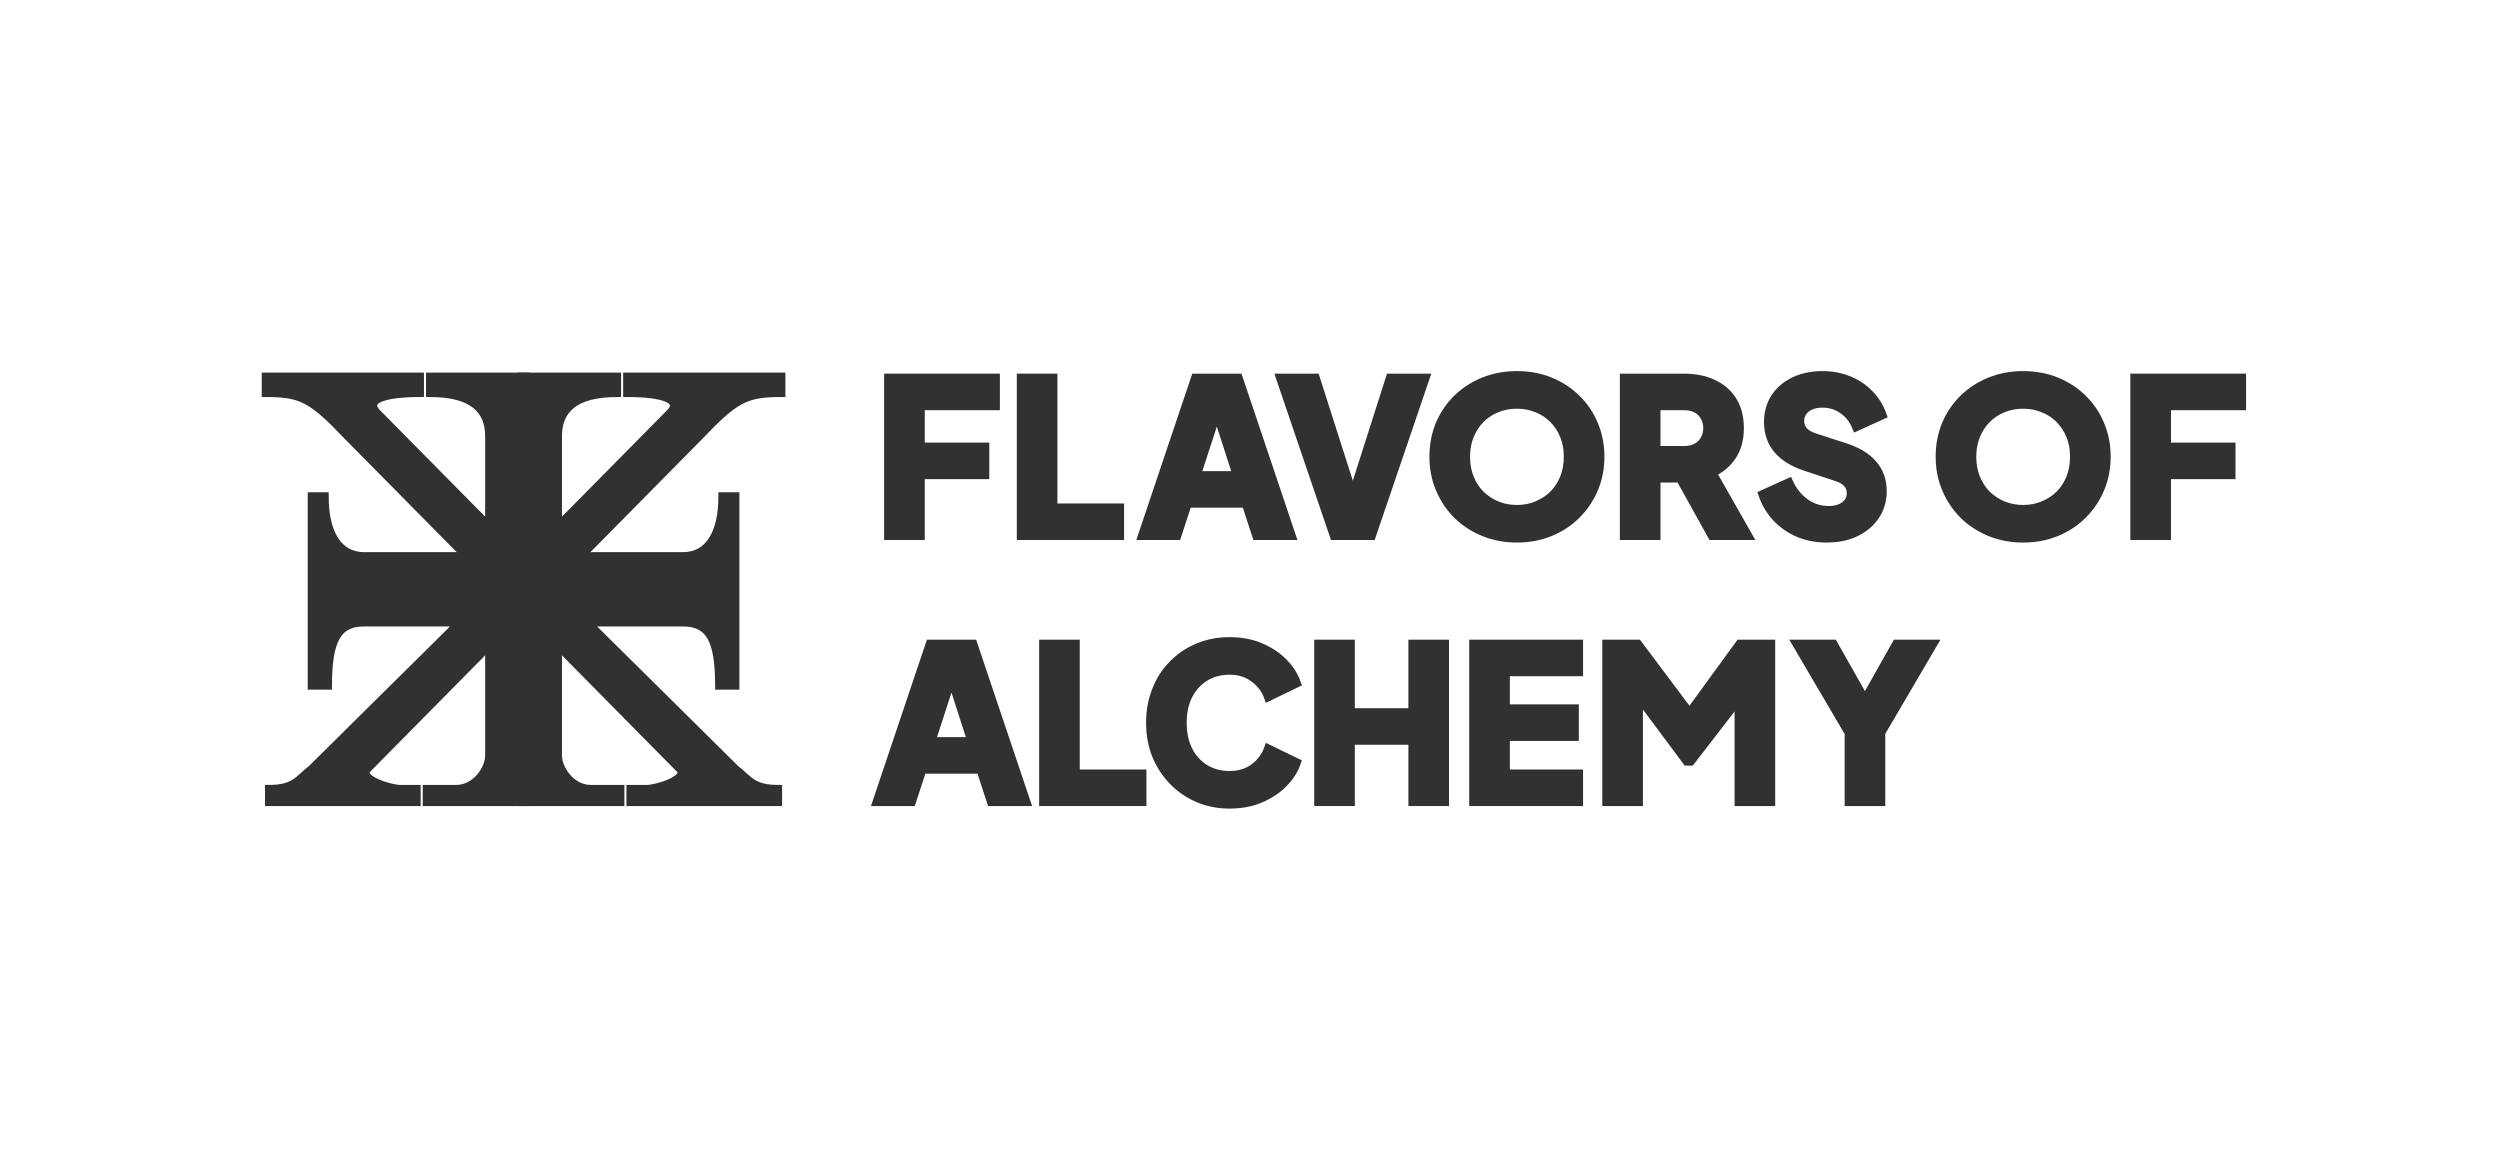
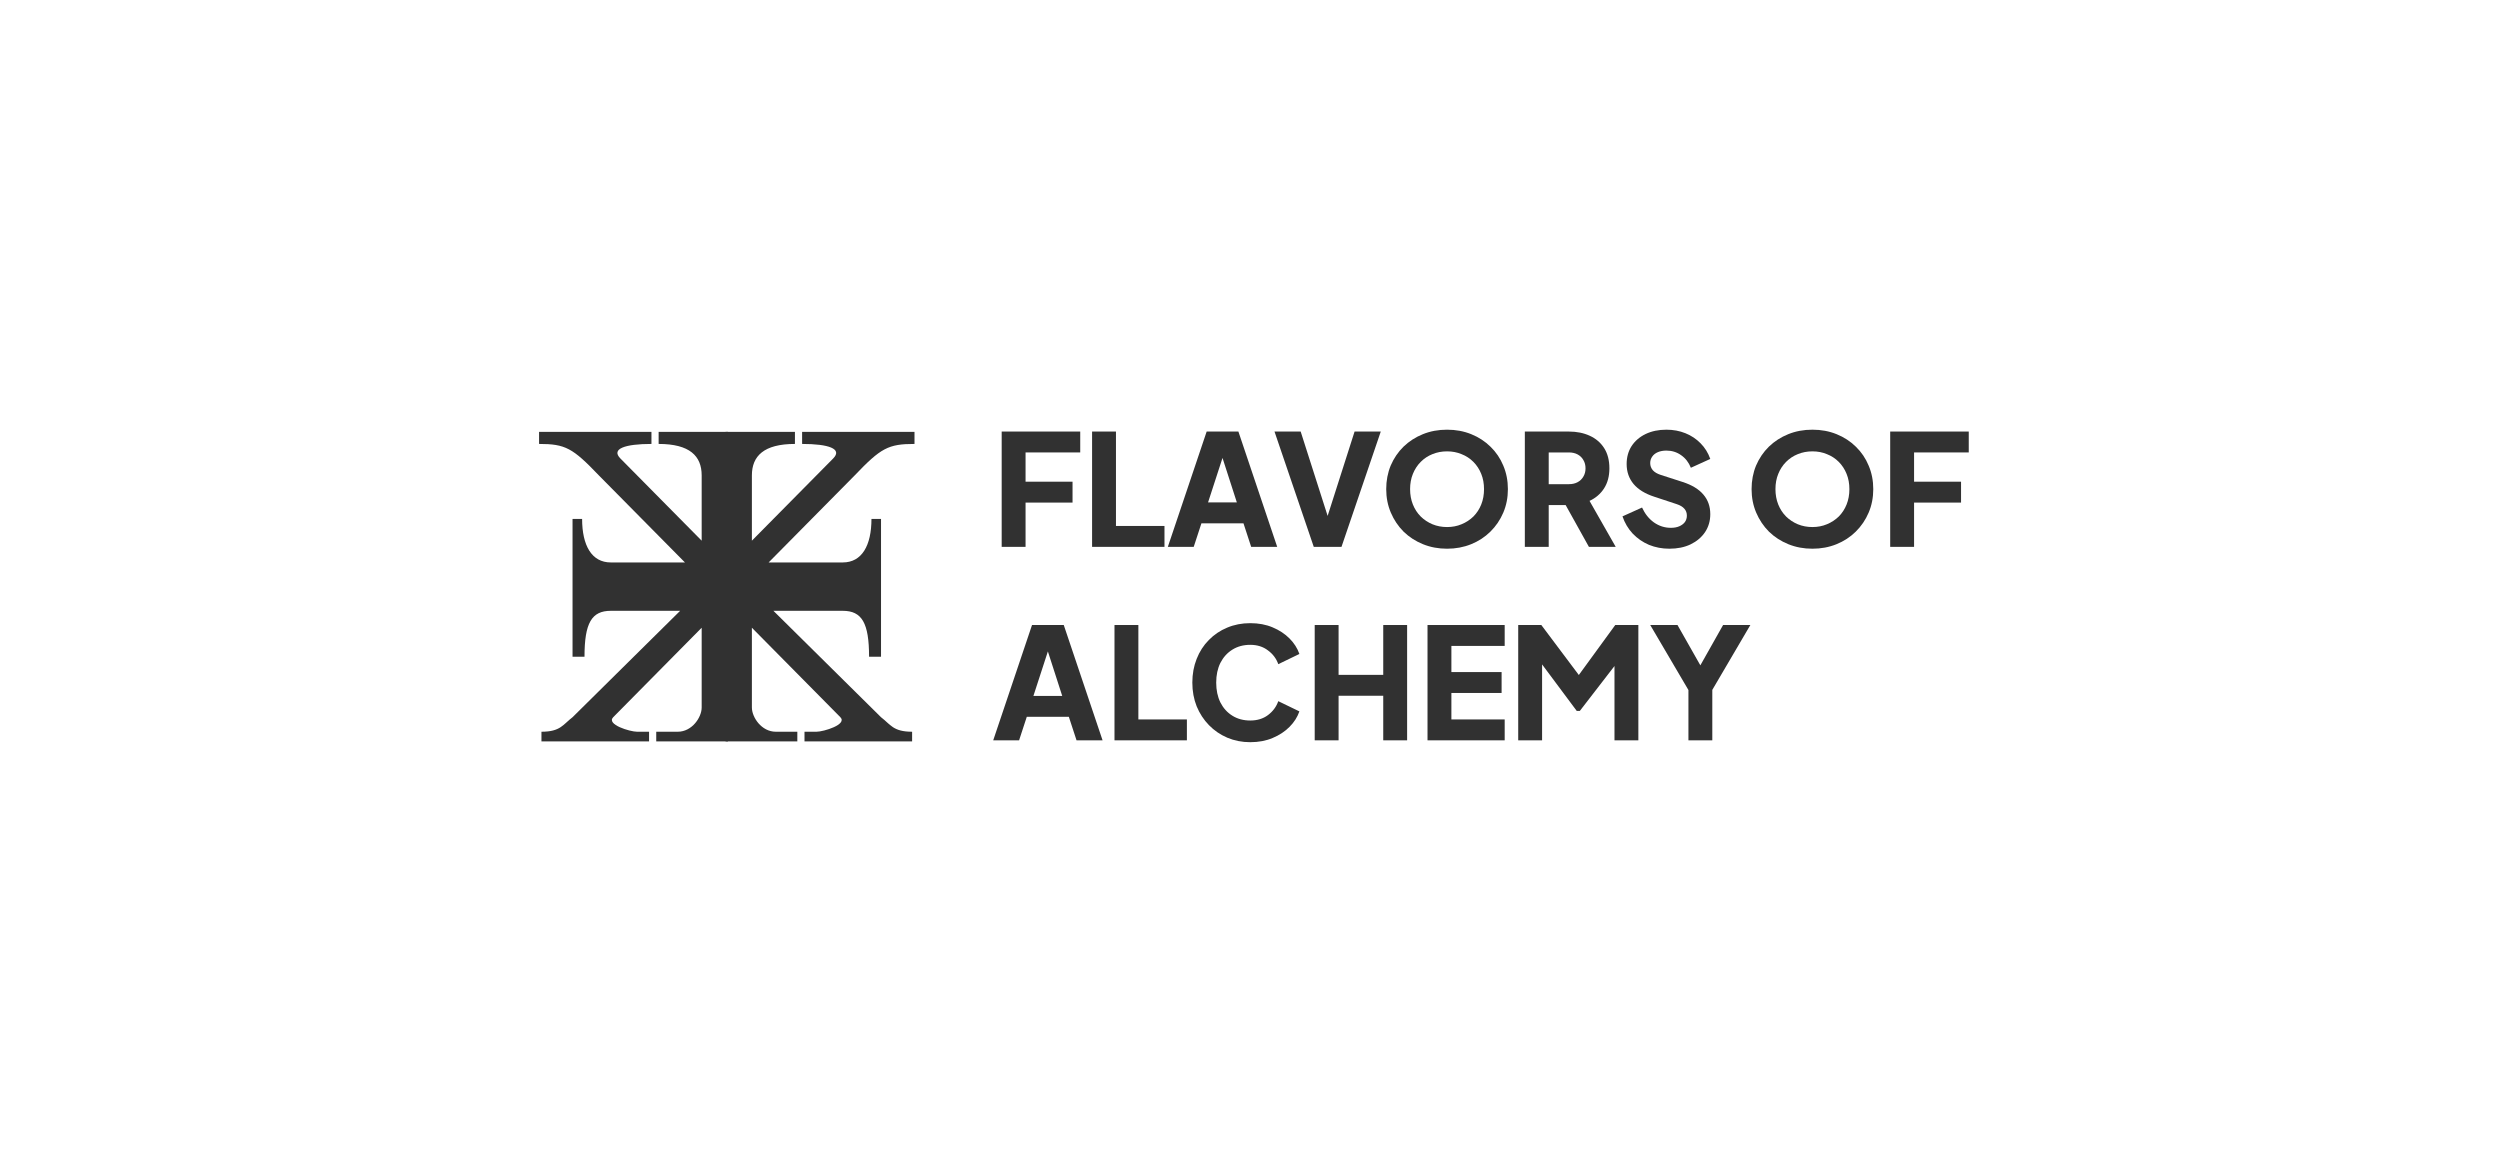
<svg xmlns="http://www.w3.org/2000/svg" width="320" height="150" viewBox="0 0 320 150" fill="none">
-   <path d="M113.669 68.622V48.327H127.484V52.005H117.868V57.153H126.13V60.831H117.868V68.622H113.669Z" fill="#313131" />
-   <path d="M130.652 68.622V48.327H134.85V64.944H143.383V68.622H130.652Z" fill="#313131" />
-   <path d="M146.143 68.622L152.97 48.327H158.55L165.376 68.622H160.798L159.444 64.481H152.049L150.694 68.622H146.143ZM153.213 60.803H158.279L155.191 51.215H156.329L153.213 60.803Z" fill="#313131" />
-   <path d="M170.723 68.622L163.816 48.327H168.421L173.622 64.617H172.701L177.902 48.327H182.507L175.599 68.622H170.723Z" fill="#313131" />
-   <path d="M194.166 68.948C192.649 68.948 191.24 68.685 189.94 68.159C188.64 67.632 187.502 66.896 186.527 65.952C185.569 64.989 184.82 63.873 184.278 62.601C183.736 61.33 183.466 59.95 183.466 58.461C183.466 56.971 183.727 55.591 184.251 54.32C184.793 53.049 185.542 51.941 186.499 50.996C187.475 50.052 188.612 49.317 189.913 48.79C191.213 48.263 192.631 48 194.166 48C195.701 48 197.118 48.263 198.419 48.79C199.719 49.317 200.848 50.052 201.805 50.996C202.78 51.941 203.529 53.049 204.053 54.32C204.595 55.591 204.866 56.971 204.866 58.461C204.866 59.95 204.595 61.33 204.053 62.601C203.511 63.873 202.753 64.989 201.778 65.952C200.821 66.896 199.692 67.632 198.392 68.159C197.091 68.685 195.683 68.948 194.166 68.948ZM194.166 65.135C195.087 65.135 195.936 64.971 196.712 64.644C197.507 64.317 198.202 63.864 198.798 63.282C199.394 62.683 199.854 61.975 200.179 61.157C200.505 60.34 200.667 59.441 200.667 58.461C200.667 57.48 200.505 56.59 200.179 55.791C199.854 54.974 199.394 54.266 198.798 53.666C198.202 53.067 197.507 52.613 196.712 52.304C195.936 51.977 195.087 51.814 194.166 51.814C193.245 51.814 192.387 51.977 191.592 52.304C190.816 52.613 190.129 53.067 189.533 53.666C188.938 54.266 188.477 54.974 188.152 55.791C187.827 56.59 187.664 57.48 187.664 58.461C187.664 59.441 187.827 60.34 188.152 61.157C188.477 61.975 188.938 62.683 189.533 63.282C190.129 63.864 190.816 64.317 191.592 64.644C192.387 64.971 193.245 65.135 194.166 65.135Z" fill="#313131" />
-   <path d="M207.844 68.622V48.327H215.564C216.955 48.327 218.183 48.572 219.248 49.062C220.332 49.553 221.181 50.279 221.795 51.242C222.409 52.204 222.716 53.394 222.716 54.81C222.716 56.191 222.4 57.371 221.768 58.352C221.135 59.314 220.287 60.041 219.221 60.531L223.826 68.622H219.113L214.128 59.659L216.837 61.267H212.043V68.622H207.844ZM212.043 57.589H215.591C216.187 57.589 216.702 57.471 217.135 57.235C217.569 56.999 217.903 56.672 218.138 56.254C218.39 55.836 218.517 55.355 218.517 54.81C218.517 54.247 218.39 53.757 218.138 53.339C217.903 52.922 217.569 52.595 217.135 52.359C216.702 52.123 216.187 52.005 215.591 52.005H212.043V57.589Z" fill="#313131" />
-   <path d="M233.795 68.948C232.531 68.948 231.339 68.722 230.219 68.267C229.118 67.795 228.16 67.132 227.348 66.279C226.553 65.425 225.957 64.417 225.56 63.255L229 61.702C229.506 62.81 230.201 63.682 231.086 64.317C231.989 64.953 232.982 65.271 234.066 65.271C234.644 65.271 235.14 65.18 235.556 64.999C235.971 64.817 236.296 64.572 236.531 64.263C236.766 63.936 236.883 63.555 236.883 63.119C236.883 62.647 236.739 62.247 236.45 61.92C236.161 61.575 235.709 61.303 235.095 61.103L231.14 59.795C229.533 59.269 228.323 58.524 227.51 57.562C226.698 56.581 226.291 55.41 226.291 54.047C226.291 52.849 226.58 51.796 227.158 50.888C227.754 49.98 228.576 49.271 229.623 48.763C230.689 48.254 231.908 48 233.28 48C234.49 48 235.61 48.209 236.639 48.627C237.669 49.044 238.554 49.635 239.294 50.397C240.052 51.16 240.621 52.077 241.001 53.149L237.587 54.701C237.208 53.757 236.639 53.022 235.881 52.495C235.122 51.95 234.255 51.678 233.28 51.678C232.72 51.678 232.224 51.768 231.79 51.95C231.357 52.132 231.023 52.395 230.788 52.74C230.553 53.067 230.436 53.448 230.436 53.884C230.436 54.356 230.589 54.774 230.896 55.137C231.203 55.482 231.664 55.755 232.278 55.954L236.152 57.208C237.777 57.734 238.987 58.47 239.782 59.414C240.594 60.358 241.001 61.512 241.001 62.874C241.001 64.054 240.694 65.108 240.08 66.034C239.466 66.942 238.617 67.659 237.533 68.186C236.468 68.694 235.222 68.948 233.795 68.948Z" fill="#313131" />
-   <path d="M258.965 68.948C257.448 68.948 256.039 68.685 254.739 68.159C253.439 67.632 252.301 66.896 251.326 65.952C250.368 64.989 249.619 63.873 249.077 62.601C248.535 61.33 248.265 59.95 248.265 58.461C248.265 56.971 248.526 55.591 249.05 54.32C249.592 53.049 250.341 51.941 251.298 50.996C252.274 50.052 253.411 49.317 254.712 48.79C256.012 48.263 257.43 48 258.965 48C260.5 48 261.917 48.263 263.218 48.79C264.518 49.317 265.647 50.052 266.604 50.996C267.579 51.941 268.329 53.049 268.852 54.32C269.394 55.591 269.665 56.971 269.665 58.461C269.665 59.95 269.394 61.33 268.852 62.601C268.31 63.873 267.552 64.989 266.577 65.952C265.62 66.896 264.491 67.632 263.191 68.159C261.89 68.685 260.482 68.948 258.965 68.948ZM258.965 65.135C259.886 65.135 260.735 64.971 261.511 64.644C262.306 64.317 263.001 63.864 263.597 63.282C264.193 62.683 264.653 61.975 264.978 61.157C265.304 60.34 265.466 59.441 265.466 58.461C265.466 57.48 265.304 56.59 264.978 55.791C264.653 54.974 264.193 54.266 263.597 53.666C263.001 53.067 262.306 52.613 261.511 52.304C260.735 51.977 259.886 51.814 258.965 51.814C258.044 51.814 257.186 51.977 256.391 52.304C255.615 52.613 254.928 53.067 254.332 53.666C253.737 54.266 253.276 54.974 252.951 55.791C252.626 56.59 252.463 57.48 252.463 58.461C252.463 59.441 252.626 60.34 252.951 61.157C253.276 61.975 253.737 62.683 254.332 63.282C254.928 63.864 255.615 64.317 256.391 64.644C257.186 64.971 258.044 65.135 258.965 65.135Z" fill="#313131" />
-   <path d="M273.185 68.622V48.327H287V52.005H277.383V57.153H285.646V60.831H277.383V68.622H273.185Z" fill="#313131" />
-   <path d="M112.179 102.673L119.006 82.378H124.586L131.412 102.673H126.834L125.48 98.532H118.085L116.73 102.673H112.179ZM119.249 94.855H124.315L121.227 85.266H122.365L119.249 94.855Z" fill="#313131" />
-   <path d="M133.51 102.673V82.378H137.708V98.996H146.242V102.673H133.51Z" fill="#313131" />
-   <path d="M157.384 103C155.94 103 154.594 102.737 153.348 102.21C152.12 101.683 151.046 100.948 150.125 100.003C149.204 99.059 148.481 97.951 147.957 96.68C147.452 95.409 147.199 94.019 147.199 92.512C147.199 91.005 147.452 89.615 147.957 88.344C148.463 87.055 149.176 85.947 150.097 85.021C151.019 84.076 152.093 83.35 153.321 82.841C154.567 82.315 155.922 82.052 157.384 82.052C158.847 82.052 160.157 82.297 161.312 82.787C162.486 83.277 163.479 83.931 164.292 84.748C165.105 85.566 165.683 86.474 166.026 87.472L162.315 89.27C161.972 88.29 161.367 87.482 160.5 86.846C159.651 86.192 158.612 85.865 157.384 85.865C156.193 85.865 155.145 86.147 154.242 86.71C153.339 87.273 152.635 88.054 152.129 89.052C151.642 90.033 151.398 91.186 151.398 92.512C151.398 93.838 151.642 95 152.129 95.999C152.635 96.998 153.339 97.779 154.242 98.342C155.145 98.905 156.193 99.186 157.384 99.186C158.612 99.186 159.651 98.868 160.5 98.233C161.367 97.579 161.972 96.762 162.315 95.781L166.026 97.579C165.683 98.578 165.105 99.486 164.292 100.303C163.479 101.12 162.486 101.774 161.312 102.264C160.157 102.755 158.847 103 157.384 103Z" fill="#313131" />
-   <path d="M168.72 102.673V82.378H172.919V91.15H180.775V82.378H184.974V102.673H180.775V94.828H172.919V102.673H168.72Z" fill="#313131" />
-   <path d="M188.561 102.673V82.378H202.132V86.056H192.76V90.66H201.591V94.337H192.76V98.996H202.132V102.673H188.561Z" fill="#313131" />
-   <path d="M205.596 102.673V82.378H209.66L217.217 92.458H215.321L222.662 82.378H226.726V102.673H222.527V87.037L224.206 87.418L216.432 97.497H215.89L208.386 87.418L209.795 87.037V102.673H205.596Z" fill="#313131" />
-   <path d="M236.616 102.673V93.82L229.898 82.378H234.693L239.569 90.987H237.862L242.711 82.378H247.506L240.815 93.793V102.673H236.616Z" fill="#313131" />
-   <path d="M34 50.319V48.191H53.767V50.319C49.141 50.319 46.617 51.17 48.299 52.873L62.599 67.345V55.852C62.599 52.447 60.496 50.319 55.029 50.319V48.191H67.225V102.673H54.608V100.971H58.393C60.916 100.971 62.599 98.417 62.599 96.714V82.668L47.038 98.417C45.776 99.694 49.982 100.971 51.243 100.971H53.346V102.673H34.421V100.971C37.785 100.971 38.206 99.694 39.888 98.417L58.814 79.688H46.617C43.253 79.688 41.991 81.817 41.991 87.776H39.888V63.514H41.57C41.57 68.196 43.253 71.175 46.617 71.175H59.655L44.514 55.852C39.919 51.04 38.626 50.319 34 50.319Z" fill="#313131" />
-   <path d="M100.03 50.319V48.191H80.263V50.319C84.889 50.319 87.412 51.17 85.73 52.873L71.431 67.345V55.852C71.431 52.447 73.534 50.319 79.001 50.319V48.191H66.805V102.673H79.422V100.971H75.636C73.113 100.971 71.431 98.417 71.431 96.714V82.668L86.992 98.417C88.254 99.694 84.048 100.971 82.786 100.971H80.683V102.673H99.609V100.971C96.245 100.971 95.824 99.694 94.142 98.417L75.216 79.688H87.412C90.777 79.688 92.039 81.817 92.039 87.776H94.142V63.514H92.459C92.459 68.196 90.777 71.175 87.412 71.175H74.375L89.515 55.852C94.11 51.04 95.403 50.319 100.03 50.319Z" fill="#313131" />
-   <path d="M113.669 68.622V48.327H127.484V52.005H117.868V57.153H126.13V60.831H117.868V68.622H113.669Z" stroke="#313131" />
-   <path d="M130.652 68.622V48.327H134.85V64.944H143.383V68.622H130.652Z" stroke="#313131" />
-   <path d="M146.143 68.622L152.97 48.327H158.55L165.376 68.622H160.798L159.444 64.481H152.049L150.694 68.622H146.143ZM153.213 60.803H158.279L155.191 51.215H156.329L153.213 60.803Z" stroke="#313131" />
-   <path d="M170.723 68.622L163.816 48.327H168.421L173.622 64.617H172.701L177.902 48.327H182.507L175.599 68.622H170.723Z" stroke="#313131" />
-   <path d="M194.166 68.948C192.649 68.948 191.24 68.685 189.94 68.159C188.64 67.632 187.502 66.896 186.527 65.952C185.569 64.989 184.82 63.873 184.278 62.601C183.736 61.33 183.466 59.95 183.466 58.461C183.466 56.971 183.727 55.591 184.251 54.32C184.793 53.049 185.542 51.941 186.499 50.996C187.475 50.052 188.612 49.317 189.913 48.79C191.213 48.263 192.631 48 194.166 48C195.701 48 197.118 48.263 198.419 48.79C199.719 49.317 200.848 50.052 201.805 50.996C202.78 51.941 203.529 53.049 204.053 54.32C204.595 55.591 204.866 56.971 204.866 58.461C204.866 59.95 204.595 61.33 204.053 62.601C203.511 63.873 202.753 64.989 201.778 65.952C200.821 66.896 199.692 67.632 198.392 68.159C197.091 68.685 195.683 68.948 194.166 68.948ZM194.166 65.135C195.087 65.135 195.936 64.971 196.712 64.644C197.507 64.317 198.202 63.864 198.798 63.282C199.394 62.683 199.854 61.975 200.179 61.157C200.505 60.34 200.667 59.441 200.667 58.461C200.667 57.48 200.505 56.59 200.179 55.791C199.854 54.974 199.394 54.266 198.798 53.666C198.202 53.067 197.507 52.613 196.712 52.304C195.936 51.977 195.087 51.814 194.166 51.814C193.245 51.814 192.387 51.977 191.592 52.304C190.816 52.613 190.129 53.067 189.533 53.666C188.938 54.266 188.477 54.974 188.152 55.791C187.827 56.59 187.664 57.48 187.664 58.461C187.664 59.441 187.827 60.34 188.152 61.157C188.477 61.975 188.938 62.683 189.533 63.282C190.129 63.864 190.816 64.317 191.592 64.644C192.387 64.971 193.245 65.135 194.166 65.135Z" stroke="#313131" />
-   <path d="M207.844 68.622V48.327H215.564C216.955 48.327 218.183 48.572 219.248 49.062C220.332 49.553 221.181 50.279 221.795 51.242C222.409 52.204 222.716 53.394 222.716 54.81C222.716 56.191 222.4 57.371 221.768 58.352C221.135 59.314 220.287 60.041 219.221 60.531L223.826 68.622H219.113L214.128 59.659L216.837 61.267H212.043V68.622H207.844ZM212.043 57.589H215.591C216.187 57.589 216.702 57.471 217.135 57.235C217.569 56.999 217.903 56.672 218.138 56.254C218.39 55.836 218.517 55.355 218.517 54.81C218.517 54.247 218.39 53.757 218.138 53.339C217.903 52.922 217.569 52.595 217.135 52.359C216.702 52.123 216.187 52.005 215.591 52.005H212.043V57.589Z" stroke="#313131" />
-   <path d="M233.795 68.948C232.531 68.948 231.339 68.722 230.219 68.267C229.118 67.795 228.16 67.132 227.348 66.279C226.553 65.425 225.957 64.417 225.56 63.255L229 61.702C229.506 62.81 230.201 63.682 231.086 64.317C231.989 64.953 232.982 65.271 234.066 65.271C234.644 65.271 235.14 65.18 235.556 64.999C235.971 64.817 236.296 64.572 236.531 64.263C236.766 63.936 236.883 63.555 236.883 63.119C236.883 62.647 236.739 62.247 236.45 61.92C236.161 61.575 235.709 61.303 235.095 61.103L231.14 59.795C229.533 59.269 228.323 58.524 227.51 57.562C226.698 56.581 226.291 55.41 226.291 54.047C226.291 52.849 226.58 51.796 227.158 50.888C227.754 49.98 228.576 49.271 229.623 48.763C230.689 48.254 231.908 48 233.28 48C234.49 48 235.61 48.209 236.639 48.627C237.669 49.044 238.554 49.635 239.294 50.397C240.052 51.16 240.621 52.077 241.001 53.149L237.587 54.701C237.208 53.757 236.639 53.022 235.881 52.495C235.122 51.95 234.255 51.678 233.28 51.678C232.72 51.678 232.224 51.768 231.79 51.95C231.357 52.132 231.023 52.395 230.788 52.74C230.553 53.067 230.436 53.448 230.436 53.884C230.436 54.356 230.589 54.774 230.896 55.137C231.203 55.482 231.664 55.755 232.278 55.954L236.152 57.208C237.777 57.734 238.987 58.47 239.782 59.414C240.594 60.358 241.001 61.512 241.001 62.874C241.001 64.054 240.694 65.108 240.08 66.034C239.466 66.942 238.617 67.659 237.533 68.186C236.468 68.694 235.222 68.948 233.795 68.948Z" stroke="#313131" />
-   <path d="M258.965 68.948C257.448 68.948 256.039 68.685 254.739 68.159C253.439 67.632 252.301 66.896 251.326 65.952C250.368 64.989 249.619 63.873 249.077 62.601C248.535 61.33 248.265 59.95 248.265 58.461C248.265 56.971 248.526 55.591 249.05 54.32C249.592 53.049 250.341 51.941 251.298 50.996C252.274 50.052 253.411 49.317 254.712 48.79C256.012 48.263 257.43 48 258.965 48C260.5 48 261.917 48.263 263.218 48.79C264.518 49.317 265.647 50.052 266.604 50.996C267.579 51.941 268.329 53.049 268.852 54.32C269.394 55.591 269.665 56.971 269.665 58.461C269.665 59.95 269.394 61.33 268.852 62.601C268.31 63.873 267.552 64.989 266.577 65.952C265.62 66.896 264.491 67.632 263.191 68.159C261.89 68.685 260.482 68.948 258.965 68.948ZM258.965 65.135C259.886 65.135 260.735 64.971 261.511 64.644C262.306 64.317 263.001 63.864 263.597 63.282C264.193 62.683 264.653 61.975 264.978 61.157C265.304 60.34 265.466 59.441 265.466 58.461C265.466 57.48 265.304 56.59 264.978 55.791C264.653 54.974 264.193 54.266 263.597 53.666C263.001 53.067 262.306 52.613 261.511 52.304C260.735 51.977 259.886 51.814 258.965 51.814C258.044 51.814 257.186 51.977 256.391 52.304C255.615 52.613 254.928 53.067 254.332 53.666C253.737 54.266 253.276 54.974 252.951 55.791C252.626 56.59 252.463 57.48 252.463 58.461C252.463 59.441 252.626 60.34 252.951 61.157C253.276 61.975 253.737 62.683 254.332 63.282C254.928 63.864 255.615 64.317 256.391 64.644C257.186 64.971 258.044 65.135 258.965 65.135Z" stroke="#313131" />
-   <path d="M273.185 68.622V48.327H287V52.005H277.383V57.153H285.646V60.831H277.383V68.622H273.185Z" stroke="#313131" />
-   <path d="M112.179 102.673L119.006 82.378H124.586L131.412 102.673H126.834L125.48 98.532H118.085L116.73 102.673H112.179ZM119.249 94.855H124.315L121.227 85.266H122.365L119.249 94.855Z" stroke="#313131" />
-   <path d="M133.51 102.673V82.378H137.708V98.996H146.242V102.673H133.51Z" stroke="#313131" />
-   <path d="M157.384 103C155.94 103 154.594 102.737 153.348 102.21C152.12 101.683 151.046 100.948 150.125 100.003C149.204 99.059 148.481 97.951 147.957 96.68C147.452 95.409 147.199 94.019 147.199 92.512C147.199 91.005 147.452 89.615 147.957 88.344C148.463 87.055 149.176 85.947 150.097 85.021C151.019 84.076 152.093 83.35 153.321 82.841C154.567 82.315 155.922 82.052 157.384 82.052C158.847 82.052 160.157 82.297 161.312 82.787C162.486 83.277 163.479 83.931 164.292 84.748C165.105 85.566 165.683 86.474 166.026 87.472L162.315 89.27C161.972 88.29 161.367 87.482 160.5 86.846C159.651 86.192 158.612 85.865 157.384 85.865C156.193 85.865 155.145 86.147 154.242 86.71C153.339 87.273 152.635 88.054 152.129 89.052C151.642 90.033 151.398 91.186 151.398 92.512C151.398 93.838 151.642 95 152.129 95.999C152.635 96.998 153.339 97.779 154.242 98.342C155.145 98.905 156.193 99.186 157.384 99.186C158.612 99.186 159.651 98.868 160.5 98.233C161.367 97.579 161.972 96.762 162.315 95.781L166.026 97.579C165.683 98.578 165.105 99.486 164.292 100.303C163.479 101.12 162.486 101.774 161.312 102.264C160.157 102.755 158.847 103 157.384 103Z" stroke="#313131" />
-   <path d="M168.72 102.673V82.378H172.919V91.15H180.775V82.378H184.974V102.673H180.775V94.828H172.919V102.673H168.72Z" stroke="#313131" />
-   <path d="M188.561 102.673V82.378H202.132V86.056H192.76V90.66H201.591V94.337H192.76V98.996H202.132V102.673H188.561Z" stroke="#313131" />
-   <path d="M205.596 102.673V82.378H209.66L217.217 92.458H215.321L222.662 82.378H226.726V102.673H222.527V87.037L224.206 87.418L216.432 97.497H215.89L208.386 87.418L209.795 87.037V102.673H205.596Z" stroke="#313131" />
-   <path d="M236.616 102.673V93.82L229.898 82.378H234.693L239.569 90.987H237.862L242.711 82.378H247.506L240.815 93.793V102.673H236.616Z" stroke="#313131" />
-   <path d="M34 50.319V48.191H53.767V50.319C49.141 50.319 46.617 51.17 48.299 52.873L62.599 67.345V55.852C62.599 52.447 60.496 50.319 55.029 50.319V48.191H67.225V102.673H54.608V100.971H58.393C60.916 100.971 62.599 98.417 62.599 96.714V82.668L47.038 98.417C45.776 99.694 49.982 100.971 51.243 100.971H53.346V102.673H34.421V100.971C37.785 100.971 38.206 99.694 39.888 98.417L58.814 79.688H46.617C43.253 79.688 41.991 81.817 41.991 87.776H39.888V63.514H41.57C41.57 68.196 43.253 71.175 46.617 71.175H59.655L44.514 55.852C39.919 51.04 38.626 50.319 34 50.319Z" stroke="#313131" />
-   <path d="M100.03 50.319V48.191H80.263V50.319C84.889 50.319 87.412 51.17 85.73 52.873L71.431 67.345V55.852C71.431 52.447 73.534 50.319 79.001 50.319V48.191H66.805V102.673H79.422V100.971H75.636C73.113 100.971 71.431 98.417 71.431 96.714V82.668L86.992 98.417C88.254 99.694 84.048 100.971 82.786 100.971H80.683V102.673H99.609V100.971C96.245 100.971 95.824 99.694 94.142 98.417L75.216 79.688H87.412C90.777 79.688 92.039 81.817 92.039 87.776H94.142V63.514H92.459C92.459 68.196 90.777 71.175 87.412 71.175H74.375L89.515 55.852C94.11 51.04 95.403 50.319 100.03 50.319Z" stroke="#313131" />
+   <path d="M128.215 69.998V55.238H138.27V57.912H131.271V61.657H137.285V64.331H131.271V69.998H128.215Z" fill="#313131" />
+   <path d="M139.787 69.998V55.238H142.843V67.323H149.053V69.998H139.787Z" fill="#313131" />
+   <path d="M149.484 69.998L154.453 55.238H158.514L163.482 69.998H160.15L159.165 66.986H153.782L152.796 69.998H149.484ZM154.63 64.311H158.317L156.069 57.338H156.897L154.63 64.311Z" fill="#313131" />
+   <path d="M168.162 69.998L163.135 55.238H166.486L170.272 67.085H169.602L173.387 55.238H176.739L171.711 69.998H168.162Z" fill="#313131" />
+   <path d="M185.224 70.235C184.12 70.235 183.094 70.044 182.148 69.661C181.202 69.278 180.374 68.743 179.664 68.056C178.967 67.356 178.422 66.544 178.028 65.619C177.633 64.695 177.436 63.691 177.436 62.608C177.436 61.525 177.627 60.521 178.008 59.596C178.402 58.672 178.948 57.866 179.644 57.179C180.354 56.492 181.182 55.958 182.128 55.575C183.075 55.191 184.107 55 185.224 55C186.341 55 187.373 55.191 188.319 55.575C189.265 55.958 190.087 56.492 190.783 57.179C191.493 57.866 192.039 58.672 192.42 59.596C192.814 60.521 193.011 61.525 193.011 62.608C193.011 63.691 192.814 64.695 192.42 65.619C192.026 66.544 191.474 67.356 190.764 68.056C190.067 68.743 189.246 69.278 188.299 69.661C187.353 70.044 186.328 70.235 185.224 70.235ZM185.224 67.462C185.894 67.462 186.512 67.343 187.077 67.105C187.655 66.867 188.161 66.537 188.595 66.114C189.029 65.679 189.364 65.163 189.601 64.569C189.837 63.975 189.955 63.321 189.955 62.608C189.955 61.895 189.837 61.247 189.601 60.666C189.364 60.072 189.029 59.557 188.595 59.121C188.161 58.685 187.655 58.355 187.077 58.13C186.512 57.892 185.894 57.774 185.224 57.774C184.553 57.774 183.929 57.892 183.351 58.13C182.786 58.355 182.286 58.685 181.852 59.121C181.419 59.557 181.083 60.072 180.847 60.666C180.61 61.247 180.492 61.895 180.492 62.608C180.492 63.321 180.61 63.975 180.847 64.569C181.083 65.163 181.419 65.679 181.852 66.114C182.286 66.537 182.786 66.867 183.351 67.105C183.929 67.343 184.553 67.462 185.224 67.462Z" fill="#313131" />
+   <path d="M195.179 69.998V55.238H200.798C201.81 55.238 202.703 55.416 203.479 55.773C204.267 56.129 204.885 56.658 205.332 57.358C205.779 58.058 206.002 58.923 206.002 59.953C206.002 60.957 205.772 61.815 205.312 62.529C204.852 63.228 204.235 63.757 203.459 64.113L206.811 69.998H203.38L199.753 63.479L201.724 64.648H198.235V69.998H195.179ZM198.235 61.974H200.817C201.251 61.974 201.626 61.888 201.941 61.716C202.256 61.544 202.5 61.307 202.671 61.003C202.855 60.699 202.947 60.349 202.947 59.953C202.947 59.544 202.855 59.187 202.671 58.883C202.5 58.579 202.256 58.342 201.941 58.17C201.626 57.998 201.251 57.912 200.817 57.912H198.235V61.974Z" fill="#313131" />
+   <path d="M213.672 70.235C212.752 70.235 211.884 70.07 211.069 69.74C210.267 69.397 209.571 68.915 208.979 68.294C208.401 67.673 207.967 66.94 207.678 66.095L210.182 64.965C210.55 65.771 211.056 66.405 211.7 66.867C212.357 67.329 213.08 67.561 213.869 67.561C214.289 67.561 214.651 67.495 214.953 67.363C215.255 67.231 215.492 67.052 215.663 66.828C215.834 66.59 215.919 66.312 215.919 65.996C215.919 65.652 215.814 65.362 215.604 65.124C215.393 64.873 215.065 64.675 214.618 64.529L211.739 63.578C210.57 63.196 209.689 62.654 209.098 61.954C208.506 61.241 208.21 60.389 208.21 59.398C208.21 58.526 208.421 57.76 208.841 57.1C209.275 56.44 209.873 55.925 210.635 55.555C211.411 55.185 212.298 55 213.297 55C214.178 55 214.993 55.152 215.742 55.456C216.491 55.76 217.135 56.189 217.674 56.743C218.226 57.298 218.64 57.965 218.916 58.744L216.432 59.874C216.156 59.187 215.742 58.652 215.19 58.269C214.638 57.873 214.007 57.675 213.297 57.675C212.89 57.675 212.528 57.741 212.213 57.873C211.897 58.005 211.654 58.196 211.483 58.447C211.312 58.685 211.227 58.962 211.227 59.279C211.227 59.623 211.339 59.926 211.562 60.191C211.785 60.442 212.121 60.64 212.568 60.785L215.387 61.696C216.57 62.079 217.45 62.614 218.029 63.301C218.62 63.988 218.916 64.827 218.916 65.817C218.916 66.676 218.692 67.442 218.246 68.115C217.799 68.776 217.181 69.297 216.392 69.68C215.617 70.05 214.71 70.235 213.672 70.235Z" fill="#313131" />
+   <path d="M231.99 70.235C230.886 70.235 229.861 70.044 228.915 69.661C227.968 69.278 227.14 68.743 226.43 68.056C225.734 67.356 225.188 66.544 224.794 65.619C224.4 64.695 224.203 63.691 224.203 62.608C224.203 61.525 224.393 60.521 224.774 59.596C225.169 58.672 225.714 57.866 226.411 57.179C227.12 56.492 227.949 55.958 228.895 55.575C229.841 55.191 230.873 55 231.99 55C233.107 55 234.139 55.191 235.086 55.575C236.032 55.958 236.853 56.492 237.55 57.179C238.26 57.866 238.805 58.672 239.186 59.596C239.581 60.521 239.778 61.525 239.778 62.608C239.778 63.691 239.581 64.695 239.186 65.619C238.792 66.544 238.24 67.356 237.53 68.056C236.834 68.743 236.012 69.278 235.066 69.661C234.119 70.044 233.094 70.235 231.99 70.235ZM231.99 67.462C232.661 67.462 233.278 67.343 233.843 67.105C234.422 66.867 234.928 66.537 235.362 66.114C235.795 65.679 236.13 65.163 236.367 64.569C236.604 63.975 236.722 63.321 236.722 62.608C236.722 61.895 236.604 61.247 236.367 60.666C236.13 60.072 235.795 59.557 235.362 59.121C234.928 58.685 234.422 58.355 233.843 58.13C233.278 57.892 232.661 57.774 231.99 57.774C231.32 57.774 230.696 57.892 230.117 58.13C229.552 58.355 229.053 58.685 228.619 59.121C228.185 59.557 227.85 60.072 227.613 60.666C227.377 61.247 227.258 61.895 227.258 62.608C227.258 63.321 227.377 63.975 227.613 64.569C227.85 65.163 228.185 65.679 228.619 66.114C229.053 66.537 229.552 66.867 230.117 67.105C230.696 67.343 231.32 67.462 231.99 67.462Z" fill="#313131" />
+   <path d="M241.945 69.998V55.238H252V57.912H245.001V61.657H251.014V64.331H245.001V69.998H241.945Z" fill="#313131" />
+   <path d="M127.131 94.762L132.099 80.002H136.161L141.129 94.762H137.797L136.811 91.751H131.429L130.443 94.762H127.131ZM132.277 89.076H135.964L133.716 82.103H134.544L132.277 89.076Z" fill="#313131" />
+   <path d="M142.655 94.762V80.002H145.711V92.088H151.922V94.762H142.655Z" fill="#313131" />
+   <path d="M160.032 95C158.98 95 158.001 94.808 157.094 94.425C156.2 94.042 155.418 93.507 154.748 92.821C154.077 92.134 153.552 91.328 153.171 90.404C152.803 89.479 152.619 88.469 152.619 87.373C152.619 86.276 152.803 85.266 153.171 84.341C153.539 83.403 154.058 82.598 154.728 81.924C155.398 81.237 156.18 80.709 157.074 80.339C157.981 79.956 158.967 79.765 160.032 79.765C161.096 79.765 162.049 79.943 162.89 80.3C163.745 80.656 164.468 81.132 165.059 81.726C165.65 82.32 166.071 82.981 166.321 83.707L163.62 85.015C163.37 84.302 162.93 83.714 162.299 83.252C161.681 82.776 160.925 82.538 160.032 82.538C159.164 82.538 158.402 82.743 157.745 83.153C157.087 83.562 156.575 84.13 156.207 84.856C155.852 85.57 155.674 86.408 155.674 87.373C155.674 88.337 155.852 89.182 156.207 89.908C156.575 90.635 157.087 91.203 157.745 91.612C158.402 92.022 159.164 92.226 160.032 92.226C160.925 92.226 161.681 91.995 162.299 91.533C162.93 91.058 163.37 90.463 163.62 89.75L166.321 91.058C166.071 91.784 165.65 92.444 165.059 93.039C164.468 93.633 163.745 94.109 162.89 94.465C162.049 94.822 161.096 95 160.032 95Z" fill="#313131" />
+   <path d="M168.282 94.762V80.002H171.338V86.382H177.055V80.002H180.111V94.762H177.055V89.056H171.338V94.762H168.282Z" fill="#313131" />
+   <path d="M182.722 94.762V80.002H192.599V82.677H185.778V86.025H192.205V88.7H185.778V92.088H192.599V94.762H182.722Z" fill="#313131" />
+   <path d="M194.331 94.762V80.002H197.289L202.789 87.333H201.409L206.752 80.002H209.71V94.762H206.654V83.39L207.876 83.668L202.218 90.998H201.823L196.362 83.668L197.387 83.39V94.762H194.331Z" fill="#313131" />
+   <path d="M216.119 94.762V88.323L211.23 80.002H214.719L218.268 86.263H217.026L220.555 80.002H224.045L219.175 88.304V94.762H216.119Z" fill="#313131" />
+   <path d="M69 56.824V55.276H83.386V56.824C80.019 56.824 78.183 57.443 79.407 58.682L89.814 69.207V60.849C89.814 58.372 88.284 56.824 84.305 56.824V55.276H93.181V94.9H83.999V93.662H86.753C88.59 93.662 89.814 91.805 89.814 90.566V80.351L78.489 91.805C77.571 92.733 80.632 93.662 81.55 93.662H83.08V94.9H69.306V93.662C71.755 93.662 72.061 92.733 73.285 91.805L87.059 78.184H78.183C75.734 78.184 74.816 79.732 74.816 84.066H73.285V66.421H74.51C74.51 69.826 75.734 71.993 78.183 71.993H87.672L76.652 60.849C73.308 57.349 72.367 56.824 69 56.824Z" fill="#313131" />
+   <path d="M117.056 56.824V55.276H102.67V56.824C106.037 56.824 107.874 57.443 106.649 58.682L96.242 69.207V60.849C96.242 58.372 97.773 56.824 101.752 56.824V55.276H92.875V94.9H102.058V93.662H99.303C97.467 93.662 96.242 91.805 96.242 90.566V80.351L107.568 91.805C108.486 92.733 105.425 93.662 104.507 93.662H102.976V94.9H116.75V93.662C114.302 93.662 113.996 92.733 112.771 91.805L98.997 78.184H107.874C110.322 78.184 111.241 79.732 111.241 84.066H112.771V66.421H111.547C111.547 69.826 110.322 71.993 107.874 71.993H98.385L109.404 60.849C112.748 57.349 113.689 56.824 117.056 56.824Z" fill="#313131" />
</svg>
